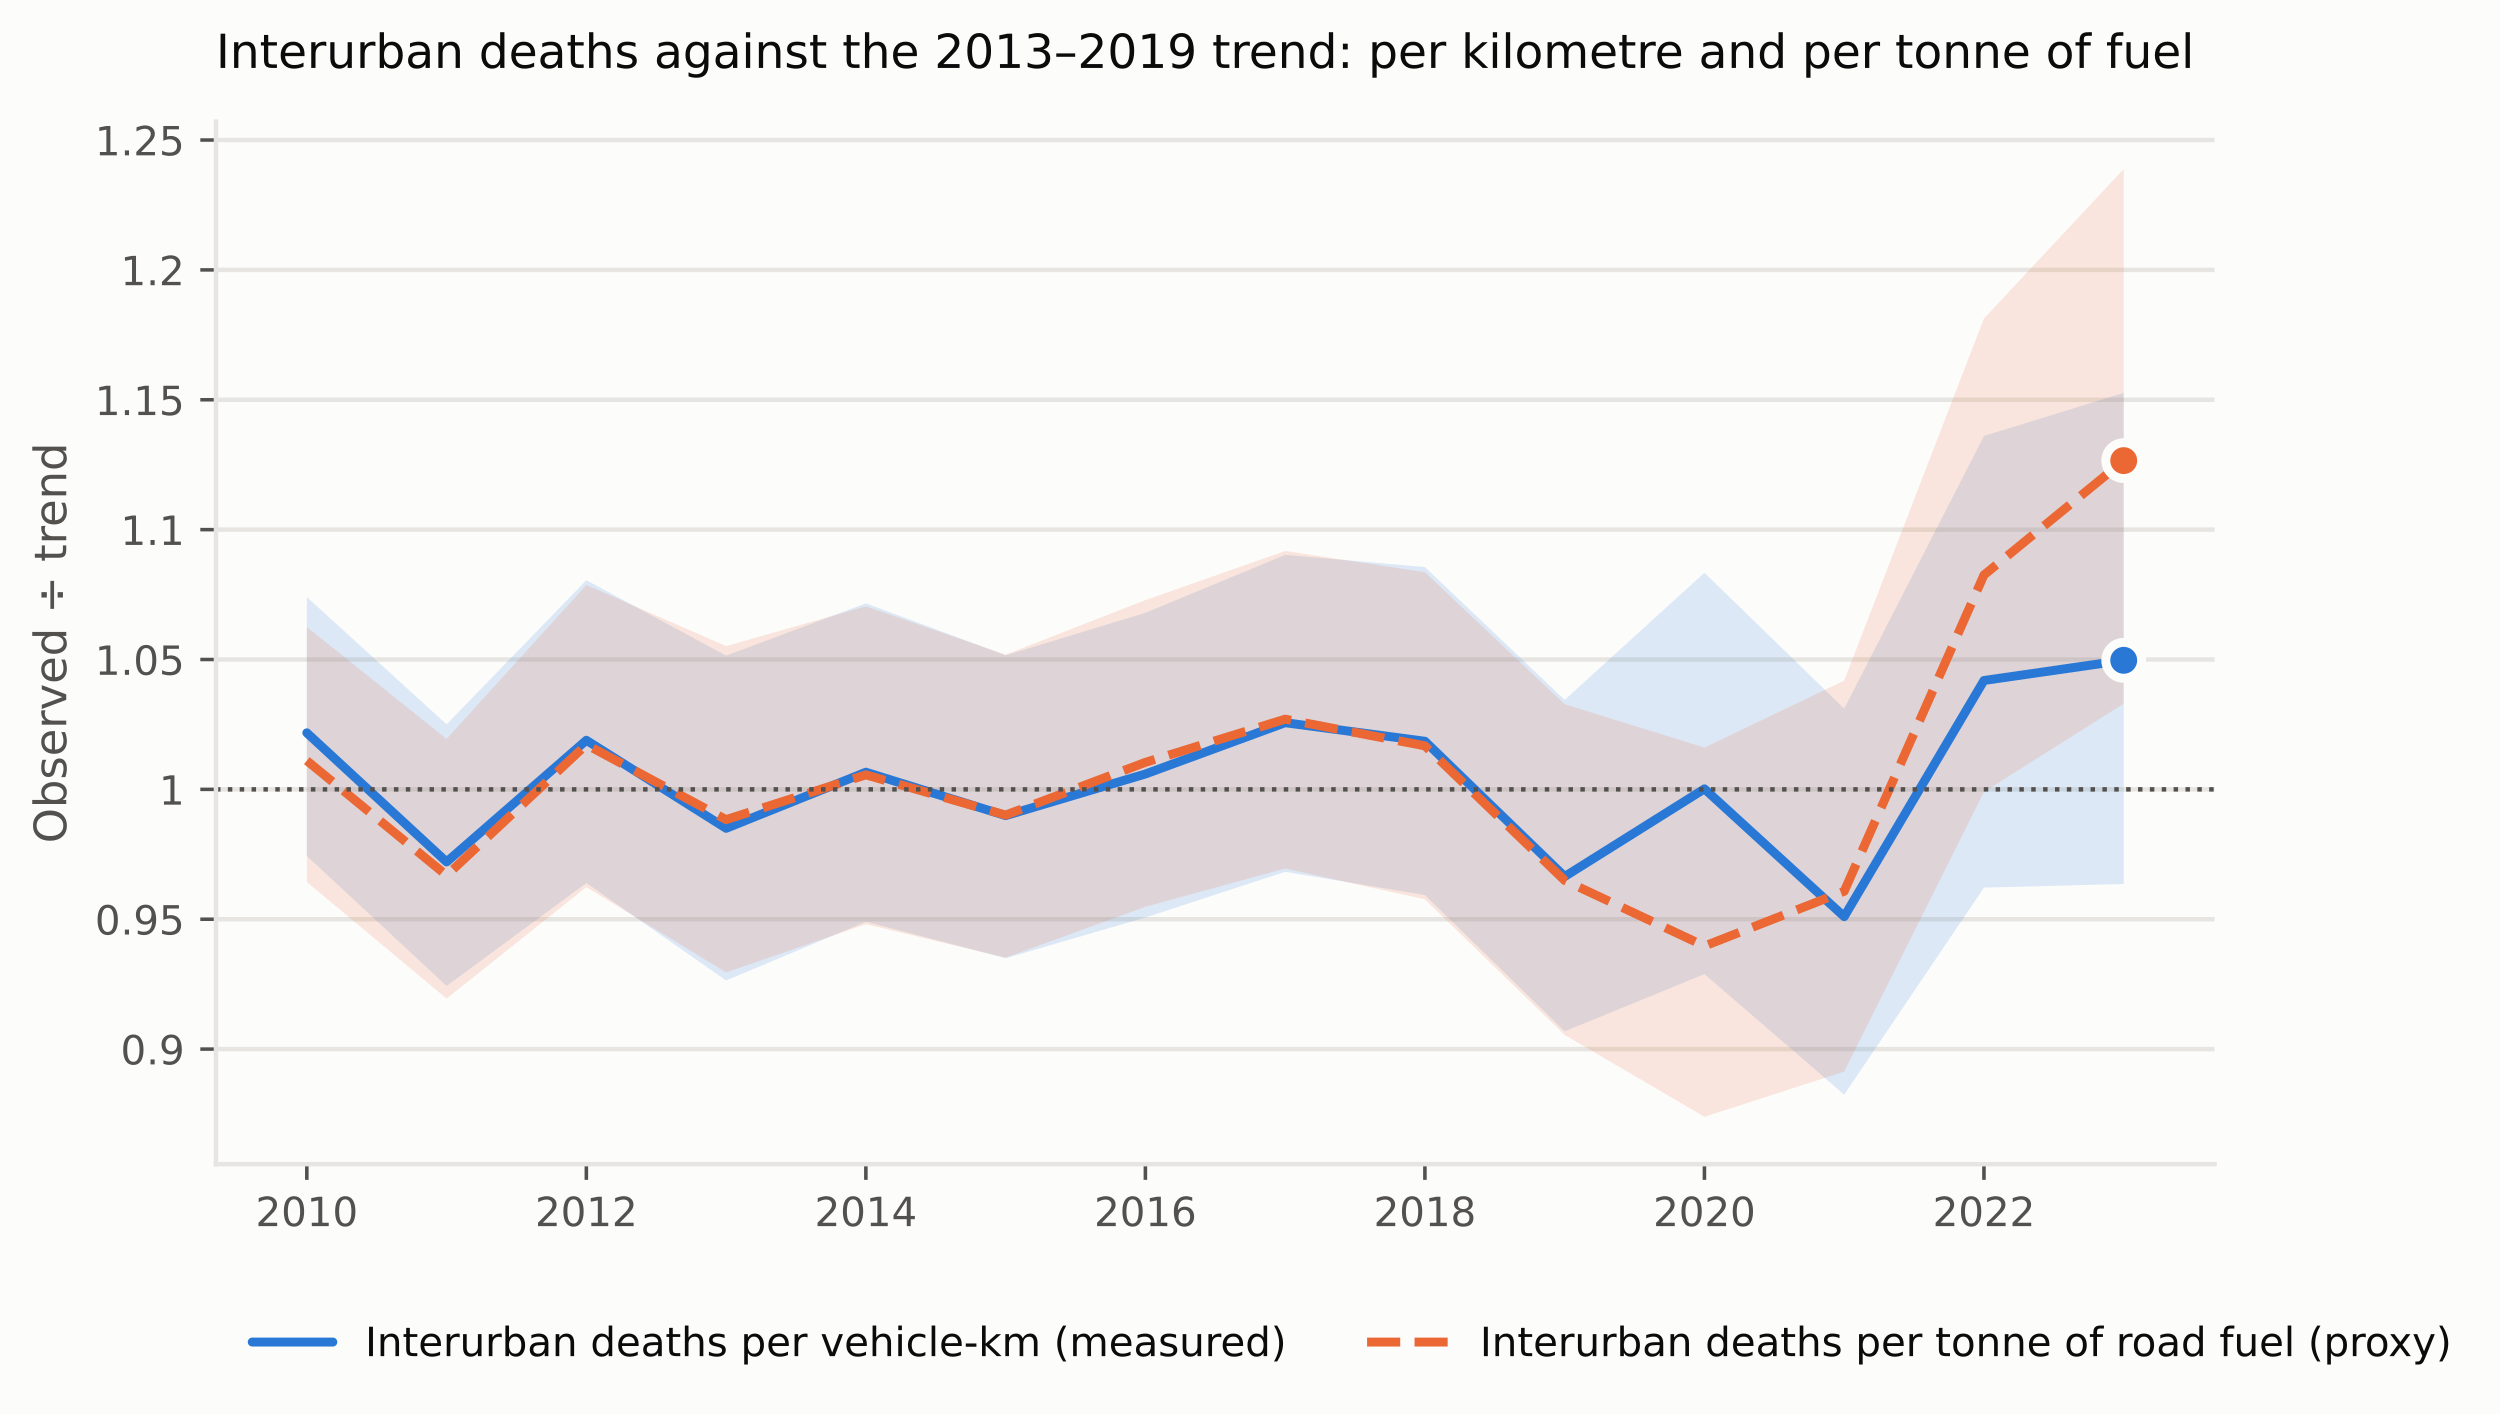
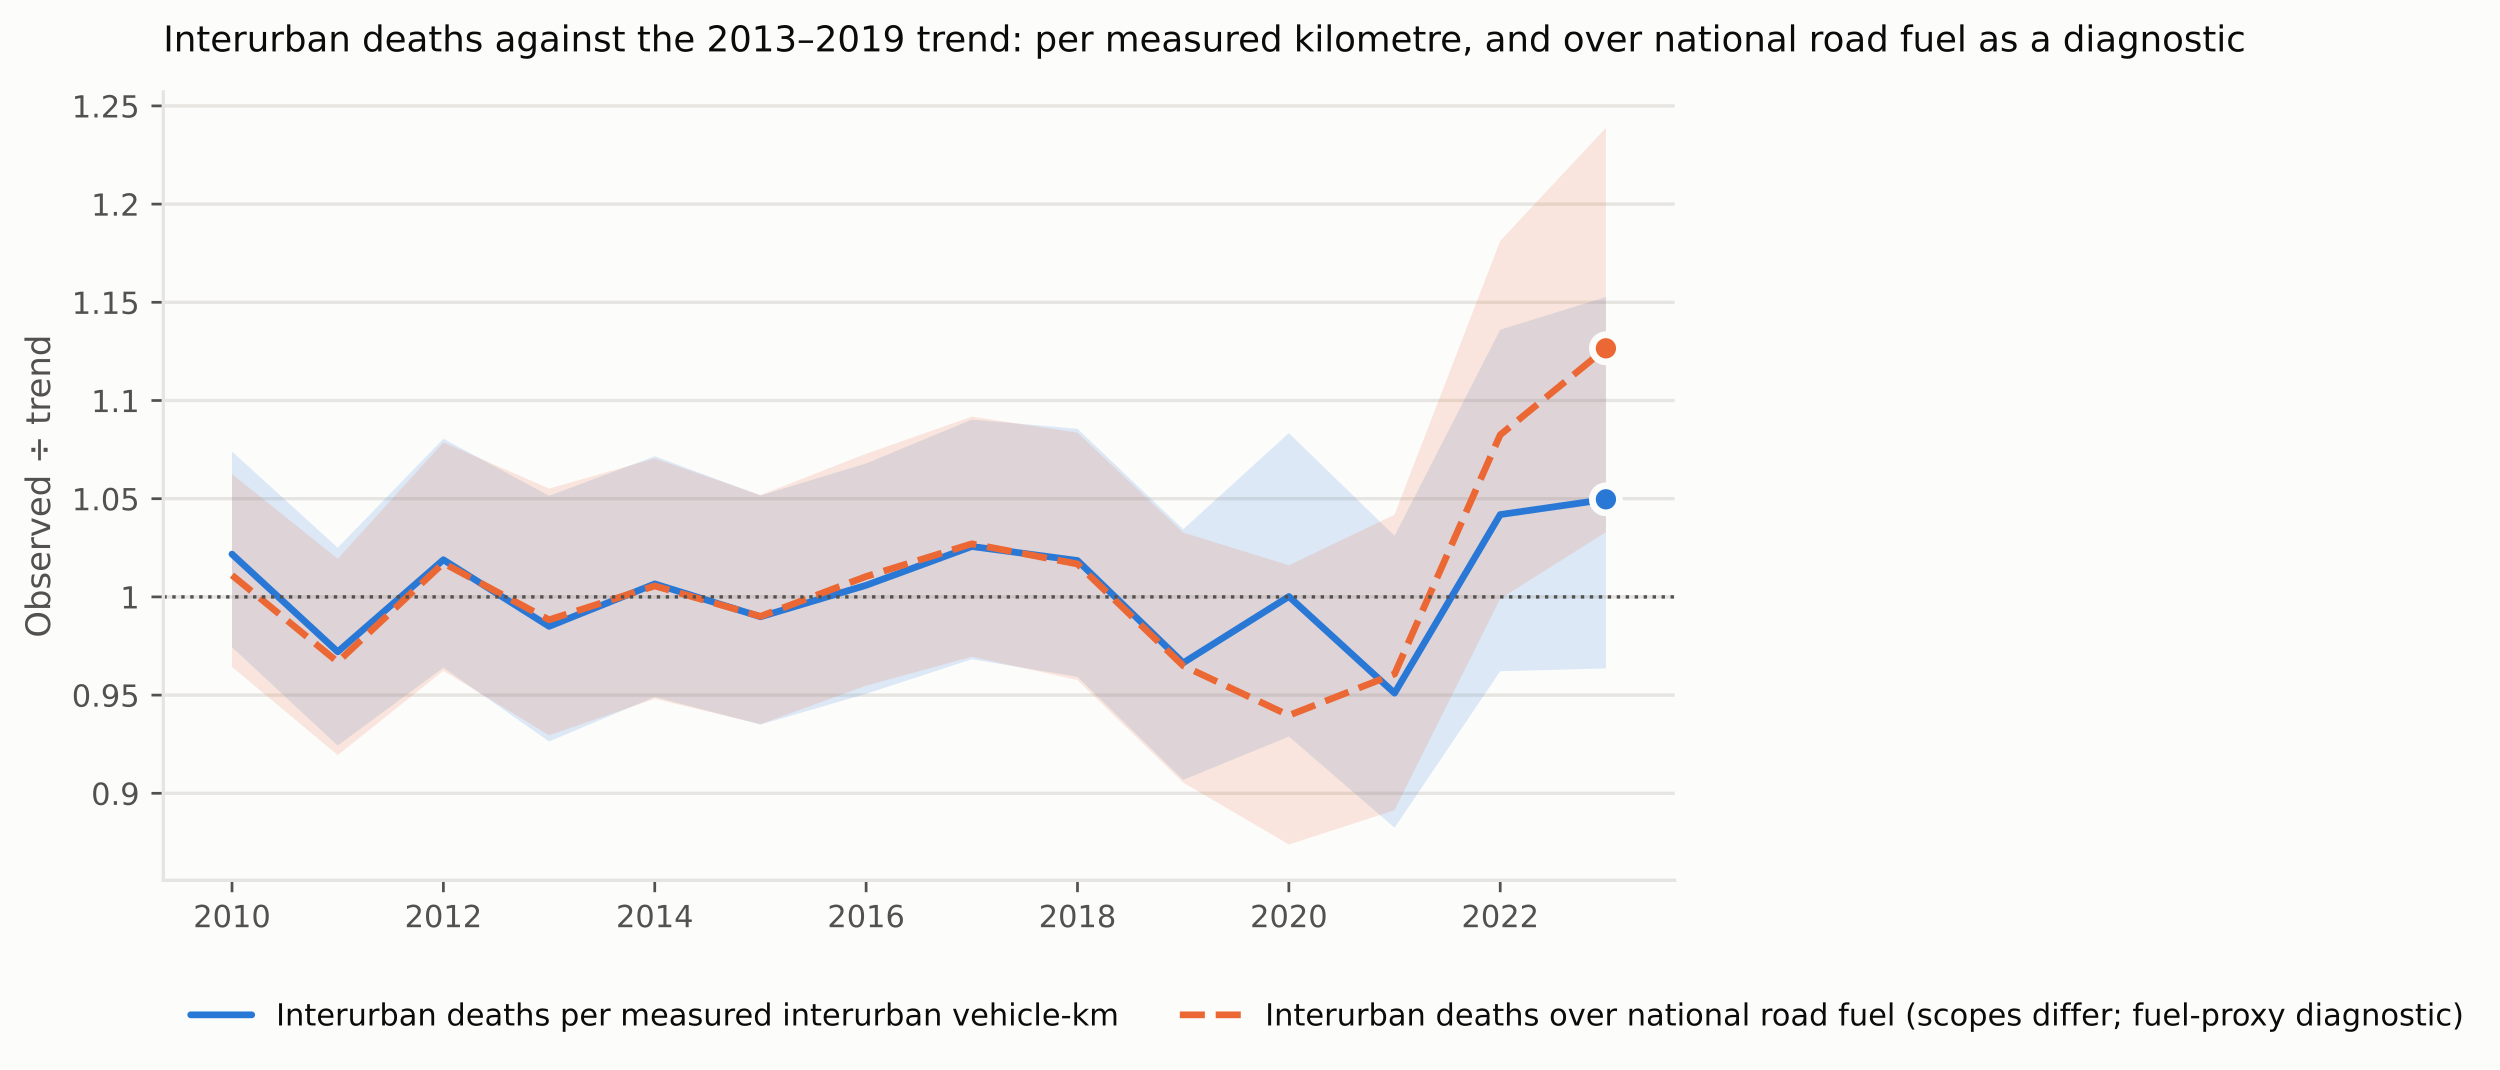
- <svg xmlns="http://www.w3.org/2000/svg" xmlns:xlink="http://www.w3.org/1999/xlink" width="558.395pt" height="315.869pt" viewBox="0 0 558.395 315.869" version="1.1">
+ <svg xmlns="http://www.w3.org/2000/svg" xmlns:xlink="http://www.w3.org/1999/xlink" width="738.441pt" height="315.869pt" viewBox="0 0 738.441 315.869" version="1.1">
  <defs>
    <style type="text/css">*{stroke-linejoin: round; stroke-linecap: butt}</style>
  </defs>
  <g id="figure_1">
    <g id="patch_1">
-       <path d="M 0 315.869  L 558.395 315.869  L 558.395 0  L 0 0  z " style="fill: #fcfcfb" />
+       <path d="M 0 315.869  L 738.441 315.869  L 738.441 0  L 0 0  z " style="fill: #fcfcfb" />
    </g>
    <g id="axes_1">
      <g id="patch_2">
        <path d="M 48.24 260.026  L 494.64 260.026  L 494.64 27.178  L 48.24 27.178  z " style="fill: #fcfcfb" />
      </g>
      <g id="matplotlib.axis_1">
        <g id="xtick_1">
          <g id="line2d_1">
            <defs>
              <path id="m3a9c350e79" d="M 0 0  L 0 3.5  " style="stroke: #52514e; stroke-width: 0.8" />
            </defs>
            <g>
              <use xlink:href="#m3a9c350e79" x="68.531" y="260.026" style="fill: #52514e; stroke: #52514e; stroke-width: 0.8" />
            </g>
          </g>
          <g id="text_1">
            <text style="font-size: 9px; font-family: 'DejaVu Sans', 'Bitstream Vera Sans', 'Computer Modern Sans Serif', 'Lucida Grande', 'Verdana', 'Geneva', 'Lucid', 'Arial', 'Helvetica', 'Avant Garde', sans-serif; text-anchor: middle; fill: #52514e" x="68.531" y="273.864" transform="rotate(-0 68.53075 273.8643)">2010</text>
          </g>
        </g>
        <g id="xtick_2">
          <g id="line2d_2">
            <g>
              <use xlink:href="#m3a9c350e79" x="130.964" y="260.026" style="fill: #52514e; stroke: #52514e; stroke-width: 0.8" />
            </g>
          </g>
          <g id="text_2">
            <text style="font-size: 9px; font-family: 'DejaVu Sans', 'Bitstream Vera Sans', 'Computer Modern Sans Serif', 'Lucida Grande', 'Verdana', 'Geneva', 'Lucid', 'Arial', 'Helvetica', 'Avant Garde', sans-serif; text-anchor: middle; fill: #52514e" x="130.964" y="273.864" transform="rotate(-0 130.9643 273.8643)">2012</text>
          </g>
        </g>
        <g id="xtick_3">
          <g id="line2d_3">
            <g>
              <use xlink:href="#m3a9c350e79" x="193.398" y="260.026" style="fill: #52514e; stroke: #52514e; stroke-width: 0.8" />
            </g>
          </g>
          <g id="text_3">
            <text style="font-size: 9px; font-family: 'DejaVu Sans', 'Bitstream Vera Sans', 'Computer Modern Sans Serif', 'Lucida Grande', 'Verdana', 'Geneva', 'Lucid', 'Arial', 'Helvetica', 'Avant Garde', sans-serif; text-anchor: middle; fill: #52514e" x="193.398" y="273.864" transform="rotate(-0 193.3979 273.8643)">2014</text>
          </g>
        </g>
        <g id="xtick_4">
          <g id="line2d_4">
            <g>
              <use xlink:href="#m3a9c350e79" x="255.831" y="260.026" style="fill: #52514e; stroke: #52514e; stroke-width: 0.8" />
            </g>
          </g>
          <g id="text_4">
            <text style="font-size: 9px; font-family: 'DejaVu Sans', 'Bitstream Vera Sans', 'Computer Modern Sans Serif', 'Lucida Grande', 'Verdana', 'Geneva', 'Lucid', 'Arial', 'Helvetica', 'Avant Garde', sans-serif; text-anchor: middle; fill: #52514e" x="255.831" y="273.864" transform="rotate(-0 255.8315 273.8643)">2016</text>
          </g>
        </g>
        <g id="xtick_5">
          <g id="line2d_5">
            <g>
              <use xlink:href="#m3a9c350e79" x="318.265" y="260.026" style="fill: #52514e; stroke: #52514e; stroke-width: 0.8" />
            </g>
          </g>
          <g id="text_5">
            <text style="font-size: 9px; font-family: 'DejaVu Sans', 'Bitstream Vera Sans', 'Computer Modern Sans Serif', 'Lucida Grande', 'Verdana', 'Geneva', 'Lucid', 'Arial', 'Helvetica', 'Avant Garde', sans-serif; text-anchor: middle; fill: #52514e" x="318.265" y="273.864" transform="rotate(-0 318.265 273.8643)">2018</text>
          </g>
        </g>
        <g id="xtick_6">
          <g id="line2d_6">
            <g>
              <use xlink:href="#m3a9c350e79" x="380.699" y="260.026" style="fill: #52514e; stroke: #52514e; stroke-width: 0.8" />
            </g>
          </g>
          <g id="text_6">
            <text style="font-size: 9px; font-family: 'DejaVu Sans', 'Bitstream Vera Sans', 'Computer Modern Sans Serif', 'Lucida Grande', 'Verdana', 'Geneva', 'Lucid', 'Arial', 'Helvetica', 'Avant Garde', sans-serif; text-anchor: middle; fill: #52514e" x="380.699" y="273.864" transform="rotate(-0 380.6986 273.8643)">2020</text>
          </g>
        </g>
        <g id="xtick_7">
          <g id="line2d_7">
            <g>
              <use xlink:href="#m3a9c350e79" x="443.132" y="260.026" style="fill: #52514e; stroke: #52514e; stroke-width: 0.8" />
            </g>
          </g>
          <g id="text_7">
            <text style="font-size: 9px; font-family: 'DejaVu Sans', 'Bitstream Vera Sans', 'Computer Modern Sans Serif', 'Lucida Grande', 'Verdana', 'Geneva', 'Lucid', 'Arial', 'Helvetica', 'Avant Garde', sans-serif; text-anchor: middle; fill: #52514e" x="443.132" y="273.864" transform="rotate(-0 443.1322 273.8643)">2022</text>
          </g>
        </g>
      </g>
      <g id="matplotlib.axis_2">
        <g id="ytick_1">
          <g id="line2d_8">
            <path d="M 48.24 234.326  L 494.64 234.326  " clip-path="url(#pace262c937)" style="fill: none; stroke: #e6e5e1; stroke-linecap: round" />
          </g>
          <g id="line2d_9">
            <defs>
              <path id="mdd3c75259f" d="M 0 0  L -3.5 0  " style="stroke: #52514e; stroke-width: 0.8" />
            </defs>
            <g>
              <use xlink:href="#mdd3c75259f" x="48.24" y="234.326" style="fill: #52514e; stroke: #52514e; stroke-width: 0.8" />
            </g>
          </g>
          <g id="text_8">
            <text style="font-size: 9px; font-family: 'DejaVu Sans', 'Bitstream Vera Sans', 'Computer Modern Sans Serif', 'Lucida Grande', 'Verdana', 'Geneva', 'Lucid', 'Arial', 'Helvetica', 'Avant Garde', sans-serif; text-anchor: end; fill: #52514e" x="41.24" y="237.745" transform="rotate(-0 41.23984 237.7452)">0.9</text>
          </g>
        </g>
        <g id="ytick_2">
          <g id="line2d_10">
            <path d="M 48.24 205.32  L 494.64 205.32  " clip-path="url(#pace262c937)" style="fill: none; stroke: #e6e5e1; stroke-linecap: round" />
          </g>
          <g id="line2d_11">
            <g>
              <use xlink:href="#mdd3c75259f" x="48.24" y="205.32" style="fill: #52514e; stroke: #52514e; stroke-width: 0.8" />
            </g>
          </g>
          <g id="text_9">
            <text style="font-size: 9px; font-family: 'DejaVu Sans', 'Bitstream Vera Sans', 'Computer Modern Sans Serif', 'Lucida Grande', 'Verdana', 'Geneva', 'Lucid', 'Arial', 'Helvetica', 'Avant Garde', sans-serif; text-anchor: end; fill: #52514e" x="41.24" y="208.739" transform="rotate(-0 41.23984 208.7385)">0.95</text>
          </g>
        </g>
        <g id="ytick_3">
          <g id="line2d_12">
            <path d="M 48.24 176.313  L 494.64 176.313  " clip-path="url(#pace262c937)" style="fill: none; stroke: #e6e5e1; stroke-linecap: round" />
          </g>
          <g id="line2d_13">
            <g>
              <use xlink:href="#mdd3c75259f" x="48.24" y="176.313" style="fill: #52514e; stroke: #52514e; stroke-width: 0.8" />
            </g>
          </g>
          <g id="text_10">
            <text style="font-size: 9px; font-family: 'DejaVu Sans', 'Bitstream Vera Sans', 'Computer Modern Sans Serif', 'Lucida Grande', 'Verdana', 'Geneva', 'Lucid', 'Arial', 'Helvetica', 'Avant Garde', sans-serif; text-anchor: end; fill: #52514e" x="41.24" y="179.732" transform="rotate(-0 41.23984 179.7318)">1</text>
          </g>
        </g>
        <g id="ytick_4">
          <g id="line2d_14">
            <path d="M 48.24 147.306  L 494.64 147.306  " clip-path="url(#pace262c937)" style="fill: none; stroke: #e6e5e1; stroke-linecap: round" />
          </g>
          <g id="line2d_15">
            <g>
              <use xlink:href="#mdd3c75259f" x="48.24" y="147.306" style="fill: #52514e; stroke: #52514e; stroke-width: 0.8" />
            </g>
          </g>
          <g id="text_11">
            <text style="font-size: 9px; font-family: 'DejaVu Sans', 'Bitstream Vera Sans', 'Computer Modern Sans Serif', 'Lucida Grande', 'Verdana', 'Geneva', 'Lucid', 'Arial', 'Helvetica', 'Avant Garde', sans-serif; text-anchor: end; fill: #52514e" x="41.24" y="150.725" transform="rotate(-0 41.23984 150.7251)">1.05</text>
          </g>
        </g>
        <g id="ytick_5">
          <g id="line2d_16">
            <path d="M 48.24 118.299  L 494.64 118.299  " clip-path="url(#pace262c937)" style="fill: none; stroke: #e6e5e1; stroke-linecap: round" />
          </g>
          <g id="line2d_17">
            <g>
              <use xlink:href="#mdd3c75259f" x="48.24" y="118.299" style="fill: #52514e; stroke: #52514e; stroke-width: 0.8" />
            </g>
          </g>
          <g id="text_12">
            <text style="font-size: 9px; font-family: 'DejaVu Sans', 'Bitstream Vera Sans', 'Computer Modern Sans Serif', 'Lucida Grande', 'Verdana', 'Geneva', 'Lucid', 'Arial', 'Helvetica', 'Avant Garde', sans-serif; text-anchor: end; fill: #52514e" x="41.24" y="121.718" transform="rotate(-0 41.23984 121.7184)">1.1</text>
          </g>
        </g>
        <g id="ytick_6">
          <g id="line2d_18">
            <path d="M 48.24 89.293  L 494.64 89.293  " clip-path="url(#pace262c937)" style="fill: none; stroke: #e6e5e1; stroke-linecap: round" />
          </g>
          <g id="line2d_19">
            <g>
              <use xlink:href="#mdd3c75259f" x="48.24" y="89.293" style="fill: #52514e; stroke: #52514e; stroke-width: 0.8" />
            </g>
          </g>
          <g id="text_13">
            <text style="font-size: 9px; font-family: 'DejaVu Sans', 'Bitstream Vera Sans', 'Computer Modern Sans Serif', 'Lucida Grande', 'Verdana', 'Geneva', 'Lucid', 'Arial', 'Helvetica', 'Avant Garde', sans-serif; text-anchor: end; fill: #52514e" x="41.24" y="92.712" transform="rotate(-0 41.23984 92.71164)">1.15</text>
          </g>
        </g>
        <g id="ytick_7">
          <g id="line2d_20">
            <path d="M 48.24 60.286  L 494.64 60.286  " clip-path="url(#pace262c937)" style="fill: none; stroke: #e6e5e1; stroke-linecap: round" />
          </g>
          <g id="line2d_21">
            <g>
              <use xlink:href="#mdd3c75259f" x="48.24" y="60.286" style="fill: #52514e; stroke: #52514e; stroke-width: 0.8" />
            </g>
          </g>
          <g id="text_14">
            <text style="font-size: 9px; font-family: 'DejaVu Sans', 'Bitstream Vera Sans', 'Computer Modern Sans Serif', 'Lucida Grande', 'Verdana', 'Geneva', 'Lucid', 'Arial', 'Helvetica', 'Avant Garde', sans-serif; text-anchor: end; fill: #52514e" x="41.24" y="63.705" transform="rotate(-0 41.23984 63.70492)">1.2</text>
          </g>
        </g>
        <g id="ytick_8">
          <g id="line2d_22">
            <path d="M 48.24 31.279  L 494.64 31.279  " clip-path="url(#pace262c937)" style="fill: none; stroke: #e6e5e1; stroke-linecap: round" />
          </g>
          <g id="line2d_23">
            <g>
              <use xlink:href="#mdd3c75259f" x="48.24" y="31.279" style="fill: #52514e; stroke: #52514e; stroke-width: 0.8" />
            </g>
          </g>
          <g id="text_15">
            <text style="font-size: 9px; font-family: 'DejaVu Sans', 'Bitstream Vera Sans', 'Computer Modern Sans Serif', 'Lucida Grande', 'Verdana', 'Geneva', 'Lucid', 'Arial', 'Helvetica', 'Avant Garde', sans-serif; text-anchor: end; fill: #52514e" x="41.24" y="34.698" transform="rotate(-0 41.23984 34.69821)">1.25</text>
          </g>
        </g>
        <g id="text_16">
          <text style="font-size: 10px; font-family: 'DejaVu Sans', 'Bitstream Vera Sans', 'Computer Modern Sans Serif', 'Lucida Grande', 'Verdana', 'Geneva', 'Lucid', 'Arial', 'Helvetica', 'Avant Garde', sans-serif; text-anchor: middle; fill: #52514e" x="14.798" y="143.602" transform="rotate(-90 14.79844 143.6024)">Observed ÷ trend</text>
        </g>
      </g>
      <g id="FillBetweenPolyCollection_1">
        <defs>
-           <path id="mf39212f929" d="M 68.531 -182.504  L 68.531 -124.676  L 99.748 -95.636  L 130.964 -118.63  L 162.181 -96.875  L 193.398 -109.991  L 224.615 -101.848  L 255.831 -110.94  L 287.048 -121.145  L 318.265 -115.933  L 349.482 -85.5  L 380.699 -98.286  L 411.915 -71.371  L 443.132 -117.614  L 474.349 -118.428  L 474.349 -228.14  L 474.349 -228.14  L 443.132 -218.504  L 411.915 -157.597  L 380.699 -187.939  L 349.482 -159.54  L 318.265 -189.199  L 287.048 -191.946  L 255.831 -178.999  L 224.615 -169.513  L 193.398 -181.106  L 162.181 -169.435  L 130.964 -186.274  L 99.748 -154.084  L 68.531 -182.504  z " />
-         </defs>
-         <g clip-path="url(#pace262c937)">
-           <use xlink:href="#mf39212f929" x="0" y="315.869" style="fill: #2a78d6; fill-opacity: 0.15" />
+           <path id="m7d67ee5bc7" d="M 68.531 -182.504  L 68.531 -124.676  L 99.748 -95.636  L 130.964 -118.63  L 162.181 -96.875  L 193.398 -109.991  L 224.615 -101.848  L 255.831 -110.94  L 287.048 -121.145  L 318.265 -115.933  L 349.482 -85.5  L 380.699 -98.286  L 411.915 -71.371  L 443.132 -117.614  L 474.349 -118.428  L 474.349 -228.14  L 474.349 -228.14  L 443.132 -218.504  L 411.915 -157.597  L 380.699 -187.939  L 349.482 -159.54  L 318.265 -189.199  L 287.048 -191.946  L 255.831 -178.999  L 224.615 -169.513  L 193.398 -181.106  L 162.181 -169.435  L 130.964 -186.274  L 99.748 -154.084  L 68.531 -182.504  z " />
+         </defs>
+         <g clip-path="url(#pace262c937)">
+           <use xlink:href="#m7d67ee5bc7" x="0" y="315.869" style="fill: #2a78d6; fill-opacity: 0.15" />
        </g>
      </g>
      <g id="FillBetweenPolyCollection_2">
        <defs>
-           <path id="m06706ae45b" d="M 68.531 -175.832  L 68.531 -118.87  L 99.748 -92.833  L 130.964 -117.728  L 162.181 -98.66  L 193.398 -109.442  L 224.615 -101.964  L 255.831 -113.338  L 287.048 -121.879  L 318.265 -114.988  L 349.482 -84.703  L 380.699 -66.426  L 411.915 -76.52  L 443.132 -138.985  L 474.349 -158.686  L 474.349 -278.106  L 474.349 -278.106  L 443.132 -244.725  L 411.915 -163.856  L 380.699 -148.903  L 349.482 -158.579  L 318.265 -188.071  L 287.048 -192.813  L 255.831 -181.836  L 224.615 -169.65  L 193.398 -180.453  L 162.181 -171.557  L 130.964 -185.212  L 99.748 -150.831  L 68.531 -175.832  z " />
-         </defs>
-         <g clip-path="url(#pace262c937)">
-           <use xlink:href="#m06706ae45b" x="0" y="315.869" style="fill: #eb6834; fill-opacity: 0.15" />
+           <path id="mce660d8b2b" d="M 68.531 -175.832  L 68.531 -118.87  L 99.748 -92.833  L 130.964 -117.728  L 162.181 -98.66  L 193.398 -109.442  L 224.615 -101.964  L 255.831 -113.338  L 287.048 -121.879  L 318.265 -114.988  L 349.482 -84.703  L 380.699 -66.426  L 411.915 -76.52  L 443.132 -138.985  L 474.349 -158.686  L 474.349 -278.106  L 474.349 -278.106  L 443.132 -244.725  L 411.915 -163.856  L 380.699 -148.903  L 349.482 -158.579  L 318.265 -188.071  L 287.048 -192.813  L 255.831 -181.836  L 224.615 -169.65  L 193.398 -180.453  L 162.181 -171.557  L 130.964 -185.212  L 99.748 -150.831  L 68.531 -175.832  z " />
+         </defs>
+         <g clip-path="url(#pace262c937)">
+           <use xlink:href="#mce660d8b2b" x="0" y="315.869" style="fill: #eb6834; fill-opacity: 0.15" />
        </g>
      </g>
      <g id="line2d_24">
        <path d="M 68.531 163.686  L 99.748 192.519  L 130.964 165.346  L 162.181 185.008  L 193.398 172.477  L 224.615 182.175  L 255.831 172.877  L 287.048 161.422  L 318.265 165.565  L 349.482 195.783  L 380.699 176.199  L 411.915 204.734  L 443.132 151.991  L 474.349 147.487  " clip-path="url(#pace262c937)" style="fill: none; stroke: #2a78d6; stroke-width: 2; stroke-linecap: round" />
      </g>
      <g id="line2d_25">
        <defs>
          <path id="mbdb302a14b" d="M 0 4  C 1.061 4 2.078 3.579 2.828 2.828  C 3.579 2.078 4 1.061 4 0  C 4 -1.061 3.579 -2.078 2.828 -2.828  C 2.078 -3.579 1.061 -4 0 -4  C -1.061 -4 -2.078 -3.579 -2.828 -2.828  C -3.579 -2.078 -4 -1.061 -4 0  C -4 1.061 -3.579 2.078 -2.828 2.828  C -2.078 3.579 -1.061 4 0 4  z " style="stroke: #fcfcfb; stroke-width: 2" />
        </defs>
        <g clip-path="url(#pace262c937)">
          <use xlink:href="#mbdb302a14b" x="474.349" y="147.487" style="fill: #2a78d6; stroke: #fcfcfb; stroke-width: 2" />
        </g>
      </g>
      <g id="line2d_26">
        <path d="M 68.531 169.898  L 99.748 195.532  L 130.964 166.322  L 162.181 183.068  L 193.398 173.074  L 224.615 182.049  L 255.831 170.276  L 287.048 160.627  L 318.265 166.595  L 349.482 196.655  L 380.699 211.306  L 411.915 199.081  L 443.132 128.433  L 474.349 102.883  " clip-path="url(#pace262c937)" style="fill: none; stroke-dasharray: 7.4,3.2; stroke-dashoffset: 0; stroke: #eb6834; stroke-width: 2" />
      </g>
      <g id="line2d_27">
        <defs>
          <path id="m415b86604d" d="M 0 4  C 1.061 4 2.078 3.579 2.828 2.828  C 3.579 2.078 4 1.061 4 0  C 4 -1.061 3.579 -2.078 2.828 -2.828  C 2.078 -3.579 1.061 -4 0 -4  C -1.061 -4 -2.078 -3.579 -2.828 -2.828  C -3.579 -2.078 -4 -1.061 -4 0  C -4 1.061 -3.579 2.078 -2.828 2.828  C -2.078 3.579 -1.061 4 0 4  z " style="stroke: #fcfcfb; stroke-width: 2" />
        </defs>
        <g clip-path="url(#pace262c937)">
          <use xlink:href="#m415b86604d" x="474.349" y="102.883" style="fill: #eb6834; stroke: #fcfcfb; stroke-width: 2" />
        </g>
      </g>
      <g id="line2d_28">
        <path d="M 48.24 176.313  L 494.64 176.313  " clip-path="url(#pace262c937)" style="fill: none; stroke-dasharray: 1,1.65; stroke-dashoffset: 0; stroke: #52514e" />
      </g>
      <g id="patch_3">
        <path d="M 48.24 260.026  L 48.24 27.178  " style="fill: none; stroke: #e6e5e1; stroke-linejoin: miter; stroke-linecap: square" />
      </g>
      <g id="patch_4">
        <path d="M 48.24 260.026  L 494.64 260.026  " style="fill: none; stroke: #e6e5e1; stroke-linejoin: miter; stroke-linecap: square" />
      </g>
      <g id="text_17">
-         <text style="font-size: 10.5px; font-family: 'DejaVu Sans', 'Bitstream Vera Sans', 'Computer Modern Sans Serif', 'Lucida Grande', 'Verdana', 'Geneva', 'Lucid', 'Arial', 'Helvetica', 'Avant Garde', sans-serif; text-anchor: start; fill: #0b0b0b" x="48.24" y="15.178" transform="rotate(-0 48.23984 15.17836)">Interurban deaths against the 2013–2019 trend: per kilometre and per tonne of fuel</text>
+         <text style="font-size: 10.5px; font-family: 'DejaVu Sans', 'Bitstream Vera Sans', 'Computer Modern Sans Serif', 'Lucida Grande', 'Verdana', 'Geneva', 'Lucid', 'Arial', 'Helvetica', 'Avant Garde', sans-serif; text-anchor: start; fill: #0b0b0b" x="48.24" y="15.178" transform="rotate(-0 48.23984 15.17836)">Interurban deaths against the 2013–2019 trend: per measured kilometre, and over national road fuel as a diagnostic</text>
      </g>
      <g id="legend_1">
        <g id="line2d_29">
          <path d="M 56.34 299.757  L 65.34 299.757  L 74.34 299.757  " style="fill: none; stroke: #2a78d6; stroke-width: 2; stroke-linecap: round" />
        </g>
        <g id="text_18">
-           <text style="font-size: 9px; font-family: 'DejaVu Sans', 'Bitstream Vera Sans', 'Computer Modern Sans Serif', 'Lucida Grande', 'Verdana', 'Geneva', 'Lucid', 'Arial', 'Helvetica', 'Avant Garde', sans-serif; text-anchor: start; fill: #0b0b0b" x="81.54" y="302.907" transform="rotate(-0 81.53984 302.9067)">Interurban deaths per vehicle-km (measured)</text>
+           <text style="font-size: 9px; font-family: 'DejaVu Sans', 'Bitstream Vera Sans', 'Computer Modern Sans Serif', 'Lucida Grande', 'Verdana', 'Geneva', 'Lucid', 'Arial', 'Helvetica', 'Avant Garde', sans-serif; text-anchor: start; fill: #0b0b0b" x="81.54" y="302.907" transform="rotate(-0 81.53984 302.9067)">Interurban deaths per measured interurban vehicle-km</text>
        </g>
        <g id="line2d_30">
-           <path d="M 305.349 299.757  L 314.349 299.757  L 323.349 299.757  " style="fill: none; stroke-dasharray: 7.4,3.2; stroke-dashoffset: 0; stroke: #eb6834; stroke-width: 2" />
+           <path d="M 348.493 299.757  L 357.493 299.757  L 366.493 299.757  " style="fill: none; stroke-dasharray: 7.4,3.2; stroke-dashoffset: 0; stroke: #eb6834; stroke-width: 2" />
        </g>
        <g id="text_19">
-           <text style="font-size: 9px; font-family: 'DejaVu Sans', 'Bitstream Vera Sans', 'Computer Modern Sans Serif', 'Lucida Grande', 'Verdana', 'Geneva', 'Lucid', 'Arial', 'Helvetica', 'Avant Garde', sans-serif; text-anchor: start; fill: #0b0b0b" x="330.549" y="302.907" transform="rotate(-0 330.5487 302.9067)">Interurban deaths per tonne of road fuel (proxy)</text>
+           <text style="font-size: 9px; font-family: 'DejaVu Sans', 'Bitstream Vera Sans', 'Computer Modern Sans Serif', 'Lucida Grande', 'Verdana', 'Geneva', 'Lucid', 'Arial', 'Helvetica', 'Avant Garde', sans-serif; text-anchor: start; fill: #0b0b0b" x="373.692" y="302.907" transform="rotate(-0 373.6925 302.9067)">Interurban deaths over national road fuel (scopes differ; fuel-proxy diagnostic)</text>
        </g>
      </g>
    </g>
  </g>
  <defs>
    <clipPath id="pace262c937">
      <rect x="48.24" y="27.178" width="446.4" height="232.848" />
    </clipPath>
  </defs>
</svg>
